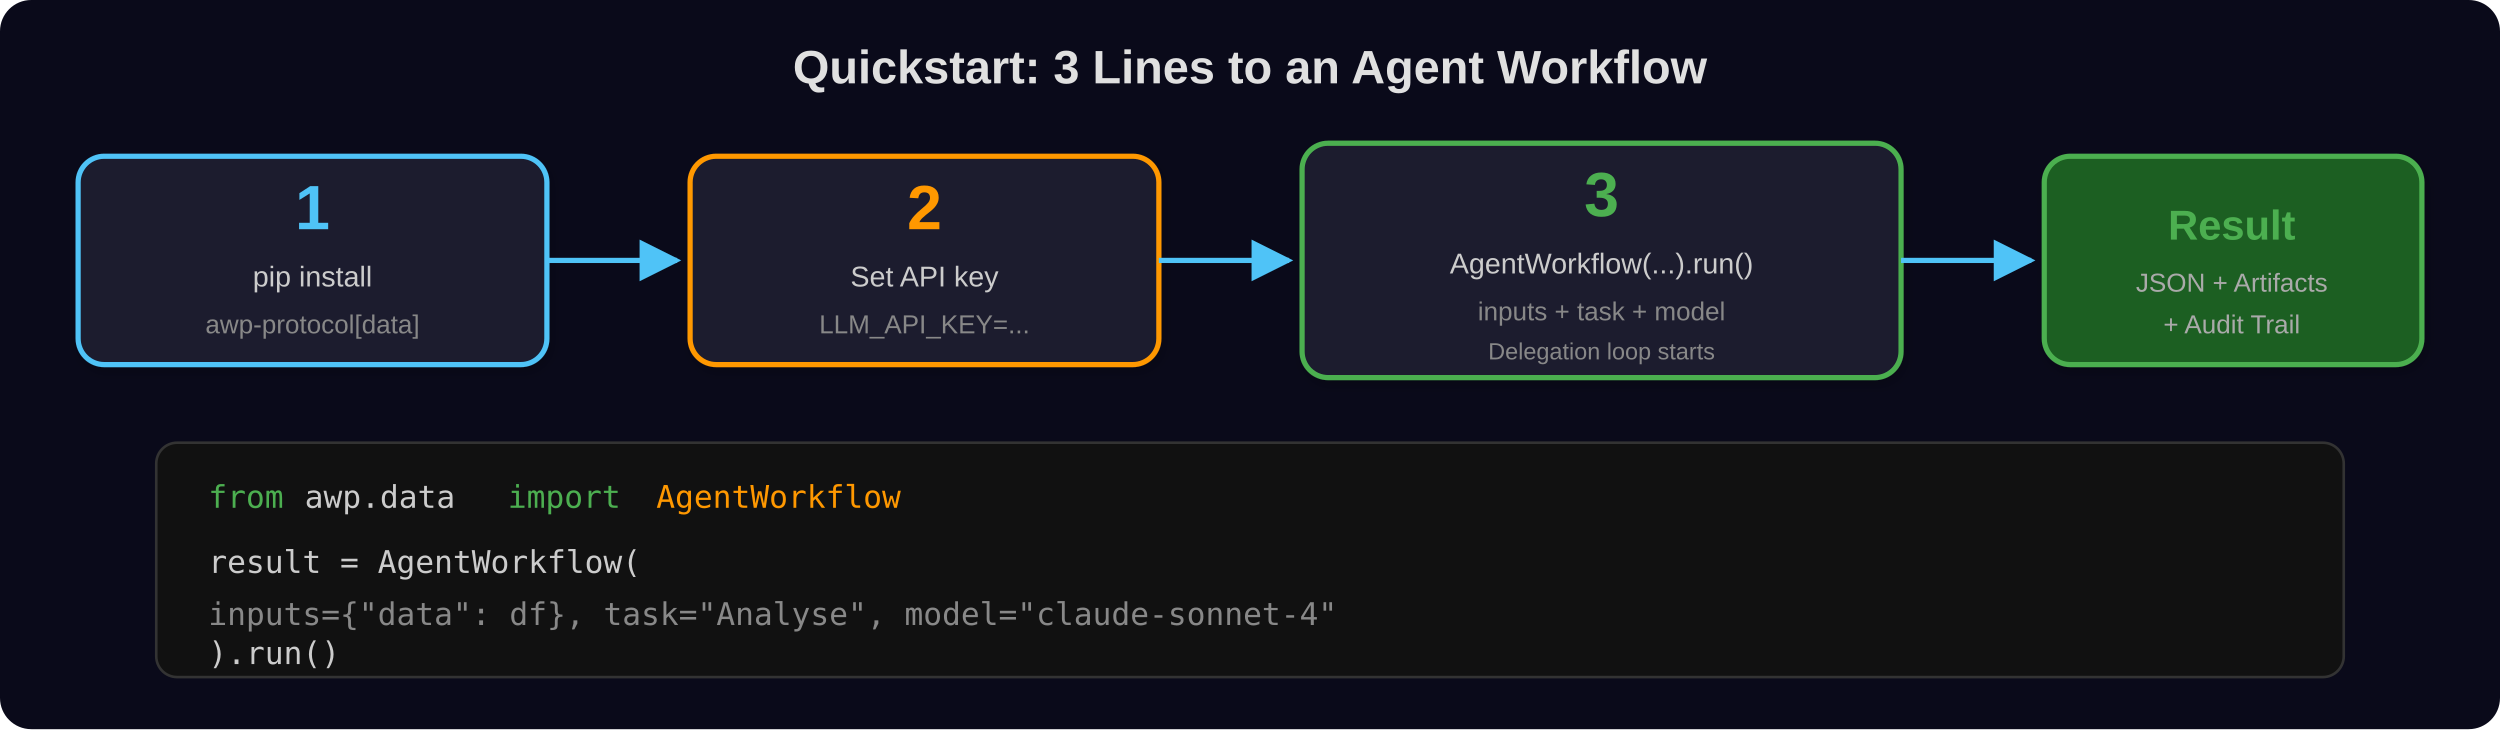
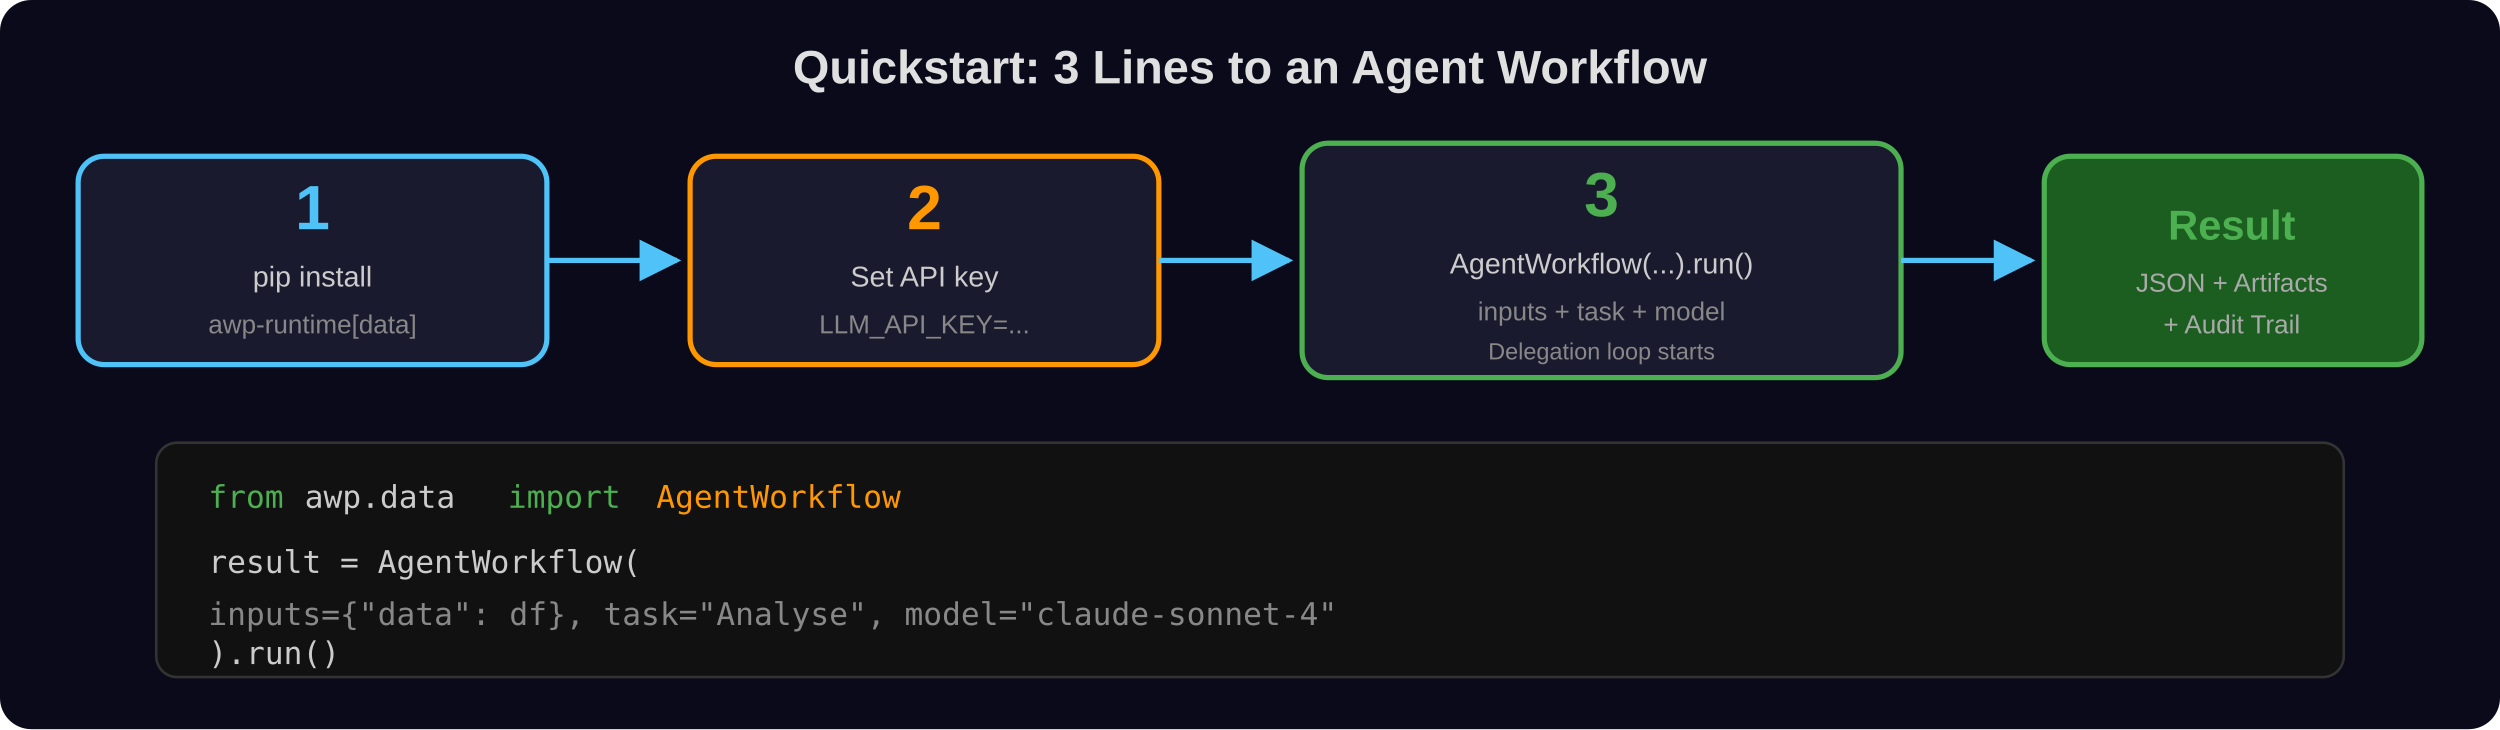
- <svg xmlns="http://www.w3.org/2000/svg" viewBox="0 0 960 280" font-family="'Segoe UI', Arial, sans-serif">
+ <svg xmlns="http://www.w3.org/2000/svg" viewBox="0 0 960 280" font-family="Segoe UI, Arial, sans-serif">
  <defs>
    <marker id="qA" viewBox="0 0 10 10" refX="9" refY="5" markerWidth="8" markerHeight="8" orient="auto-start-auto">
      <path d="M 0 0 L 10 5 L 0 10 z" fill="#4fc3f7" />
    </marker>
-     <filter id="qS" x="-20%" y="-20%" width="140%" height="140%">
-       <feGaussianBlur in="SourceAlpha" stdDeviation="2" result="blur" />
-       <feOffset dx="1" dy="2" result="offsetBlur" />
-       <feFlood flood-color="#000" flood-opacity="0.2" result="color" />
-       <feComposite in="color" in2="offsetBlur" operator="in" result="shadow" />
-       <feMerge>
-         <feMergeNode in="shadow" />
-         <feMergeNode in="SourceGraphic" />
-       </feMerge>
-     </filter>
  </defs>
  <rect width="960" height="280" rx="12" fill="#0a0a1a" />
  <text x="480" y="32" text-anchor="middle" fill="#e0e0e0" font-size="18" font-weight="bold">Quickstart: 3 Lines to an Agent Workflow</text>
-   <rect x="30" y="60" width="180" height="80" rx="10" fill="#1a1a2e" stroke="#4fc3f7" stroke-width="2" filter="url(#qS)" />
+   <rect x="30" y="60" width="180" height="80" rx="10" fill="#1a1a2e" stroke="#4fc3f7" stroke-width="2" />
  <text x="120" y="88" text-anchor="middle" fill="#4fc3f7" font-size="24" font-weight="bold">1</text>
  <text x="120" y="110" text-anchor="middle" fill="#ccc" font-size="11">pip install</text>
-   <text x="120" y="128" text-anchor="middle" fill="#888" font-size="10">awp-protocol[data]</text>
+   <text x="120" y="128" text-anchor="middle" fill="#888" font-size="10">awp-runtime[data]</text>
  <line x1="210" y1="100" x2="260" y2="100" stroke="#4fc3f7" stroke-width="2" marker-end="url(#qA)" />
-   <rect x="265" y="60" width="180" height="80" rx="10" fill="#1a1a2e" stroke="#FF9800" stroke-width="2" filter="url(#qS)" />
+   <rect x="265" y="60" width="180" height="80" rx="10" fill="#1a1a2e" stroke="#FF9800" stroke-width="2" />
  <text x="355" y="88" text-anchor="middle" fill="#FF9800" font-size="24" font-weight="bold">2</text>
  <text x="355" y="110" text-anchor="middle" fill="#ccc" font-size="11">Set API key</text>
  <text x="355" y="128" text-anchor="middle" fill="#888" font-size="10">LLM_API_KEY=...</text>
  <line x1="445" y1="100" x2="495" y2="100" stroke="#4fc3f7" stroke-width="2" marker-end="url(#qA)" />
-   <rect x="500" y="55" width="230" height="90" rx="10" fill="#1a1a2e" stroke="#4CAF50" stroke-width="2" filter="url(#qS)" />
+   <rect x="500" y="55" width="230" height="90" rx="10" fill="#1a1a2e" stroke="#4CAF50" stroke-width="2" />
  <text x="615" y="83" text-anchor="middle" fill="#4CAF50" font-size="24" font-weight="bold">3</text>
  <text x="615" y="105" text-anchor="middle" fill="#ccc" font-size="11">AgentWorkflow(...).run()</text>
  <text x="615" y="123" text-anchor="middle" fill="#888" font-size="10">inputs + task + model</text>
  <text x="615" y="138" text-anchor="middle" fill="#888" font-size="9">Delegation loop starts</text>
  <line x1="730" y1="100" x2="780" y2="100" stroke="#4fc3f7" stroke-width="2" marker-end="url(#qA)" />
-   <rect x="785" y="60" width="145" height="80" rx="10" fill="#1b5e20" stroke="#4CAF50" stroke-width="2" filter="url(#qS)" />
+   <rect x="785" y="60" width="145" height="80" rx="10" fill="#1b5e20" stroke="#4CAF50" stroke-width="2" />
  <text x="857" y="92" text-anchor="middle" fill="#4CAF50" font-size="16" font-weight="bold">Result</text>
  <text x="857" y="112" text-anchor="middle" fill="#aaa" font-size="10">JSON + Artifacts</text>
  <text x="857" y="128" text-anchor="middle" fill="#aaa" font-size="10">+ Audit Trail</text>
  <rect x="60" y="170" width="840" height="90" rx="8" fill="#111" stroke="#333" />
  <text x="80" y="195" fill="#4CAF50" font-size="12" font-family="monospace">from</text>
  <text x="117" y="195" fill="#ccc" font-size="12" font-family="monospace">awp.data</text>
  <text x="195" y="195" fill="#4CAF50" font-size="12" font-family="monospace">import</text>
  <text x="252" y="195" fill="#FF9800" font-size="12" font-family="monospace">AgentWorkflow</text>
  <text x="80" y="220" fill="#ccc" font-size="12" font-family="monospace">result = AgentWorkflow(</text>
  <text x="80" y="240" fill="#888" font-size="12" font-family="monospace">    inputs={"data": df}, task="Analyse", model="claude-sonnet-4"</text>
  <text x="80" y="255" fill="#ccc" font-size="12" font-family="monospace">).run()</text>
</svg>
